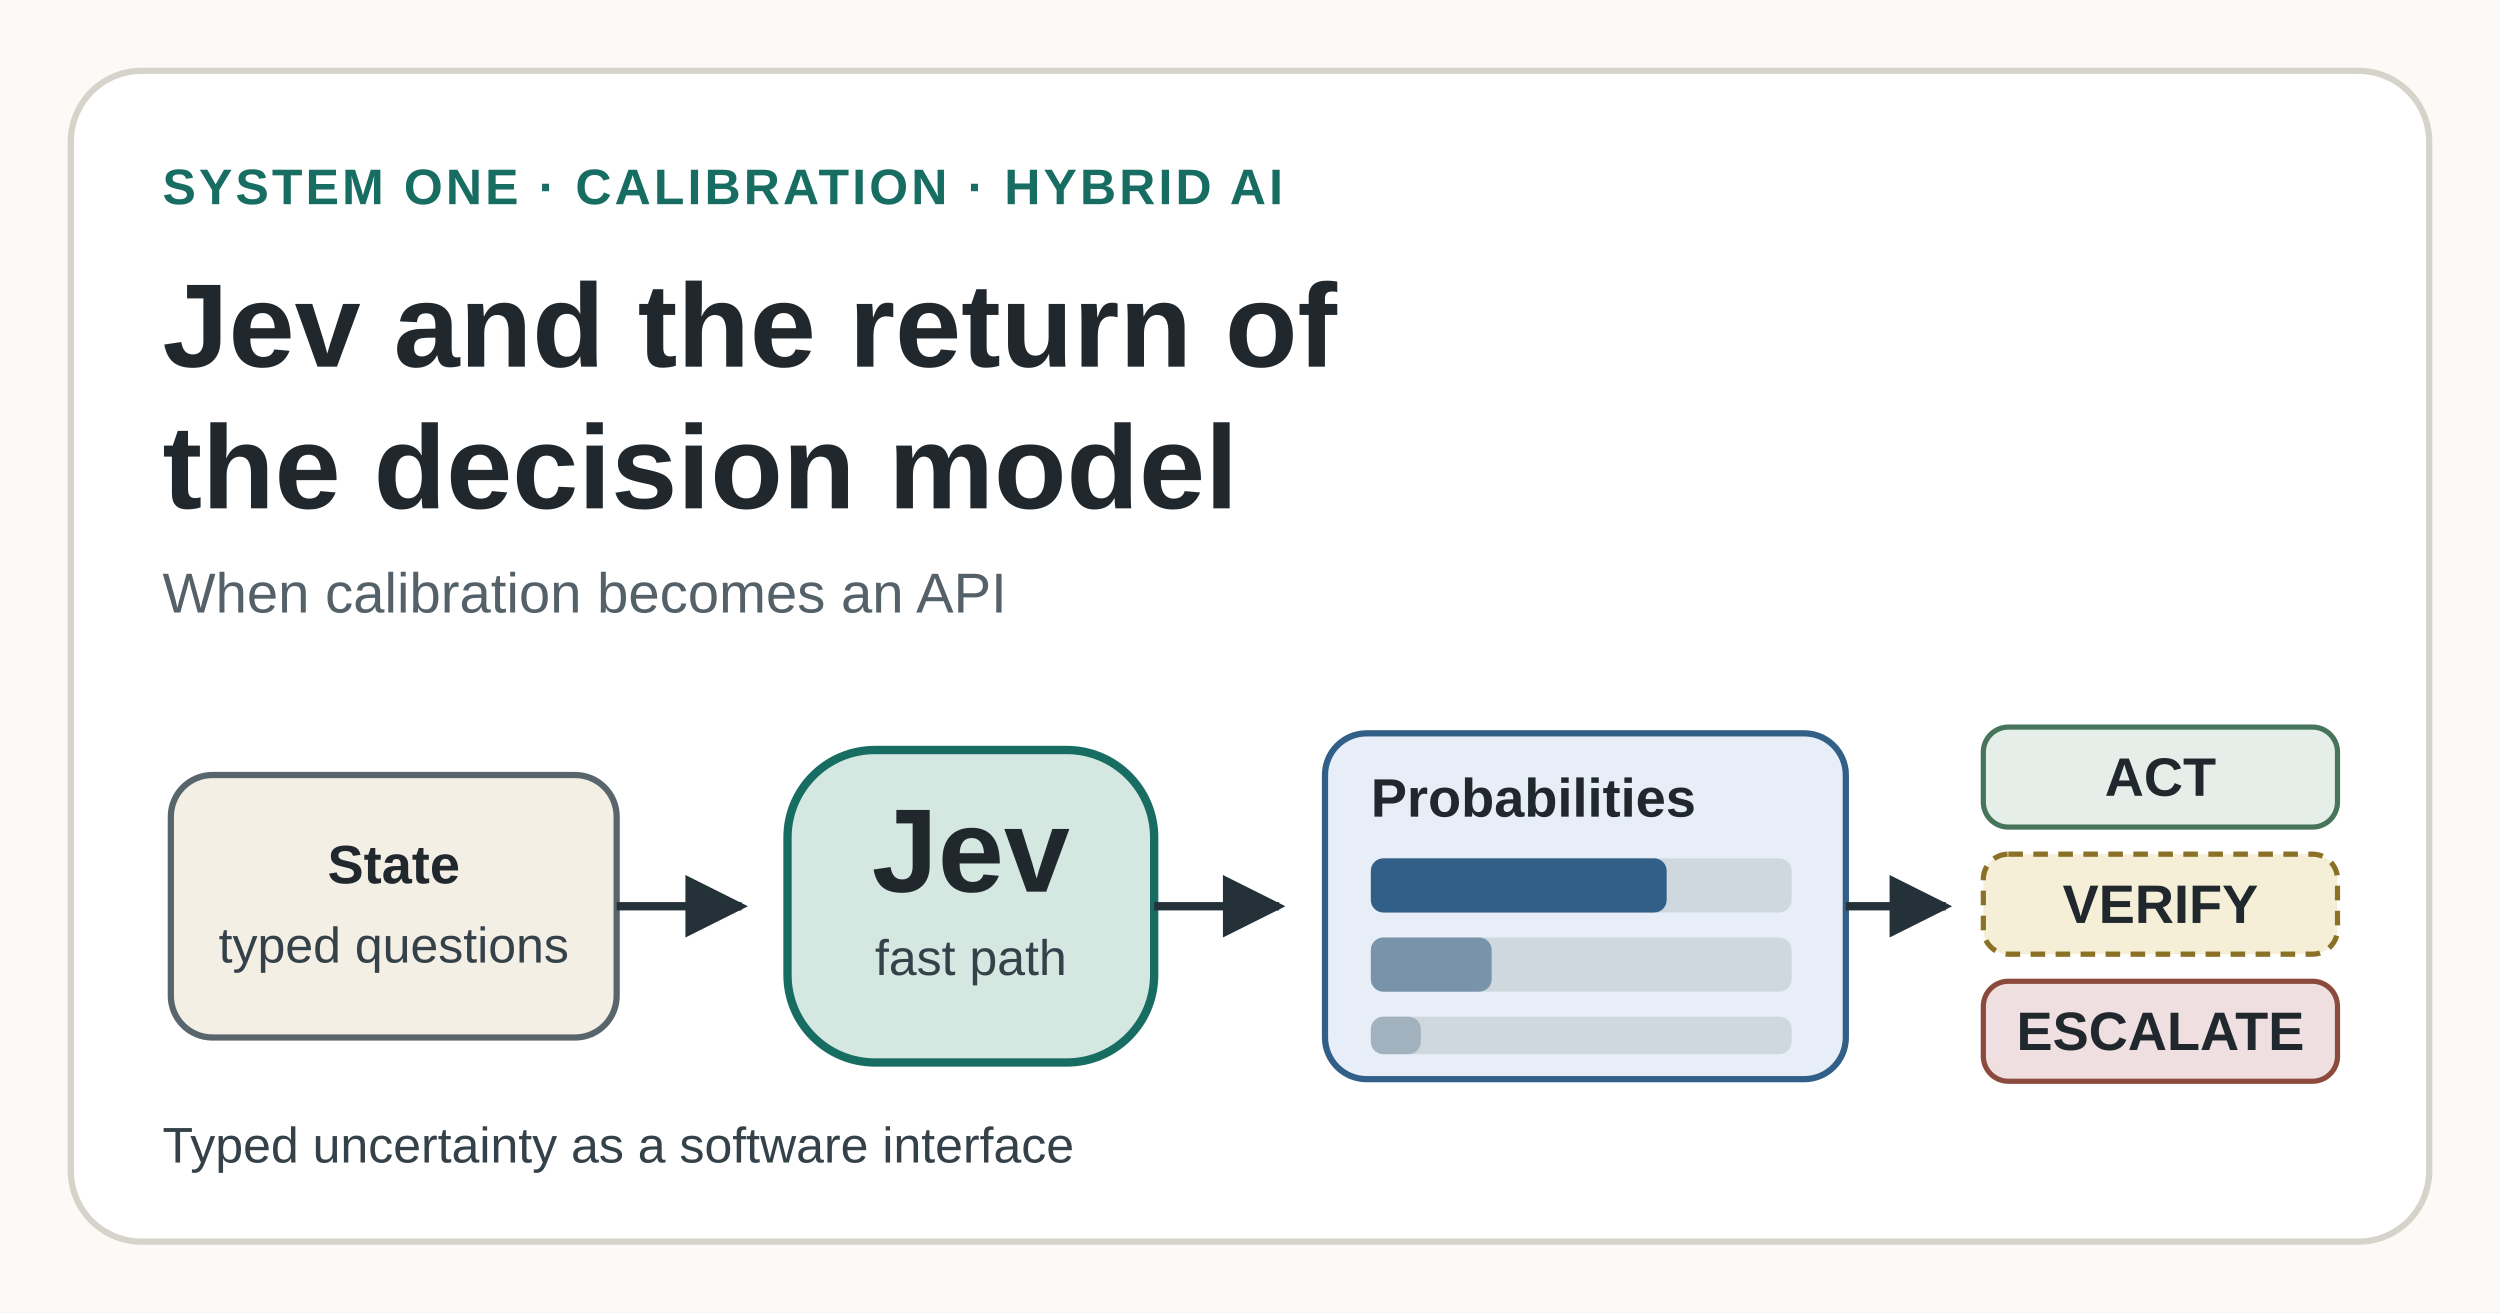
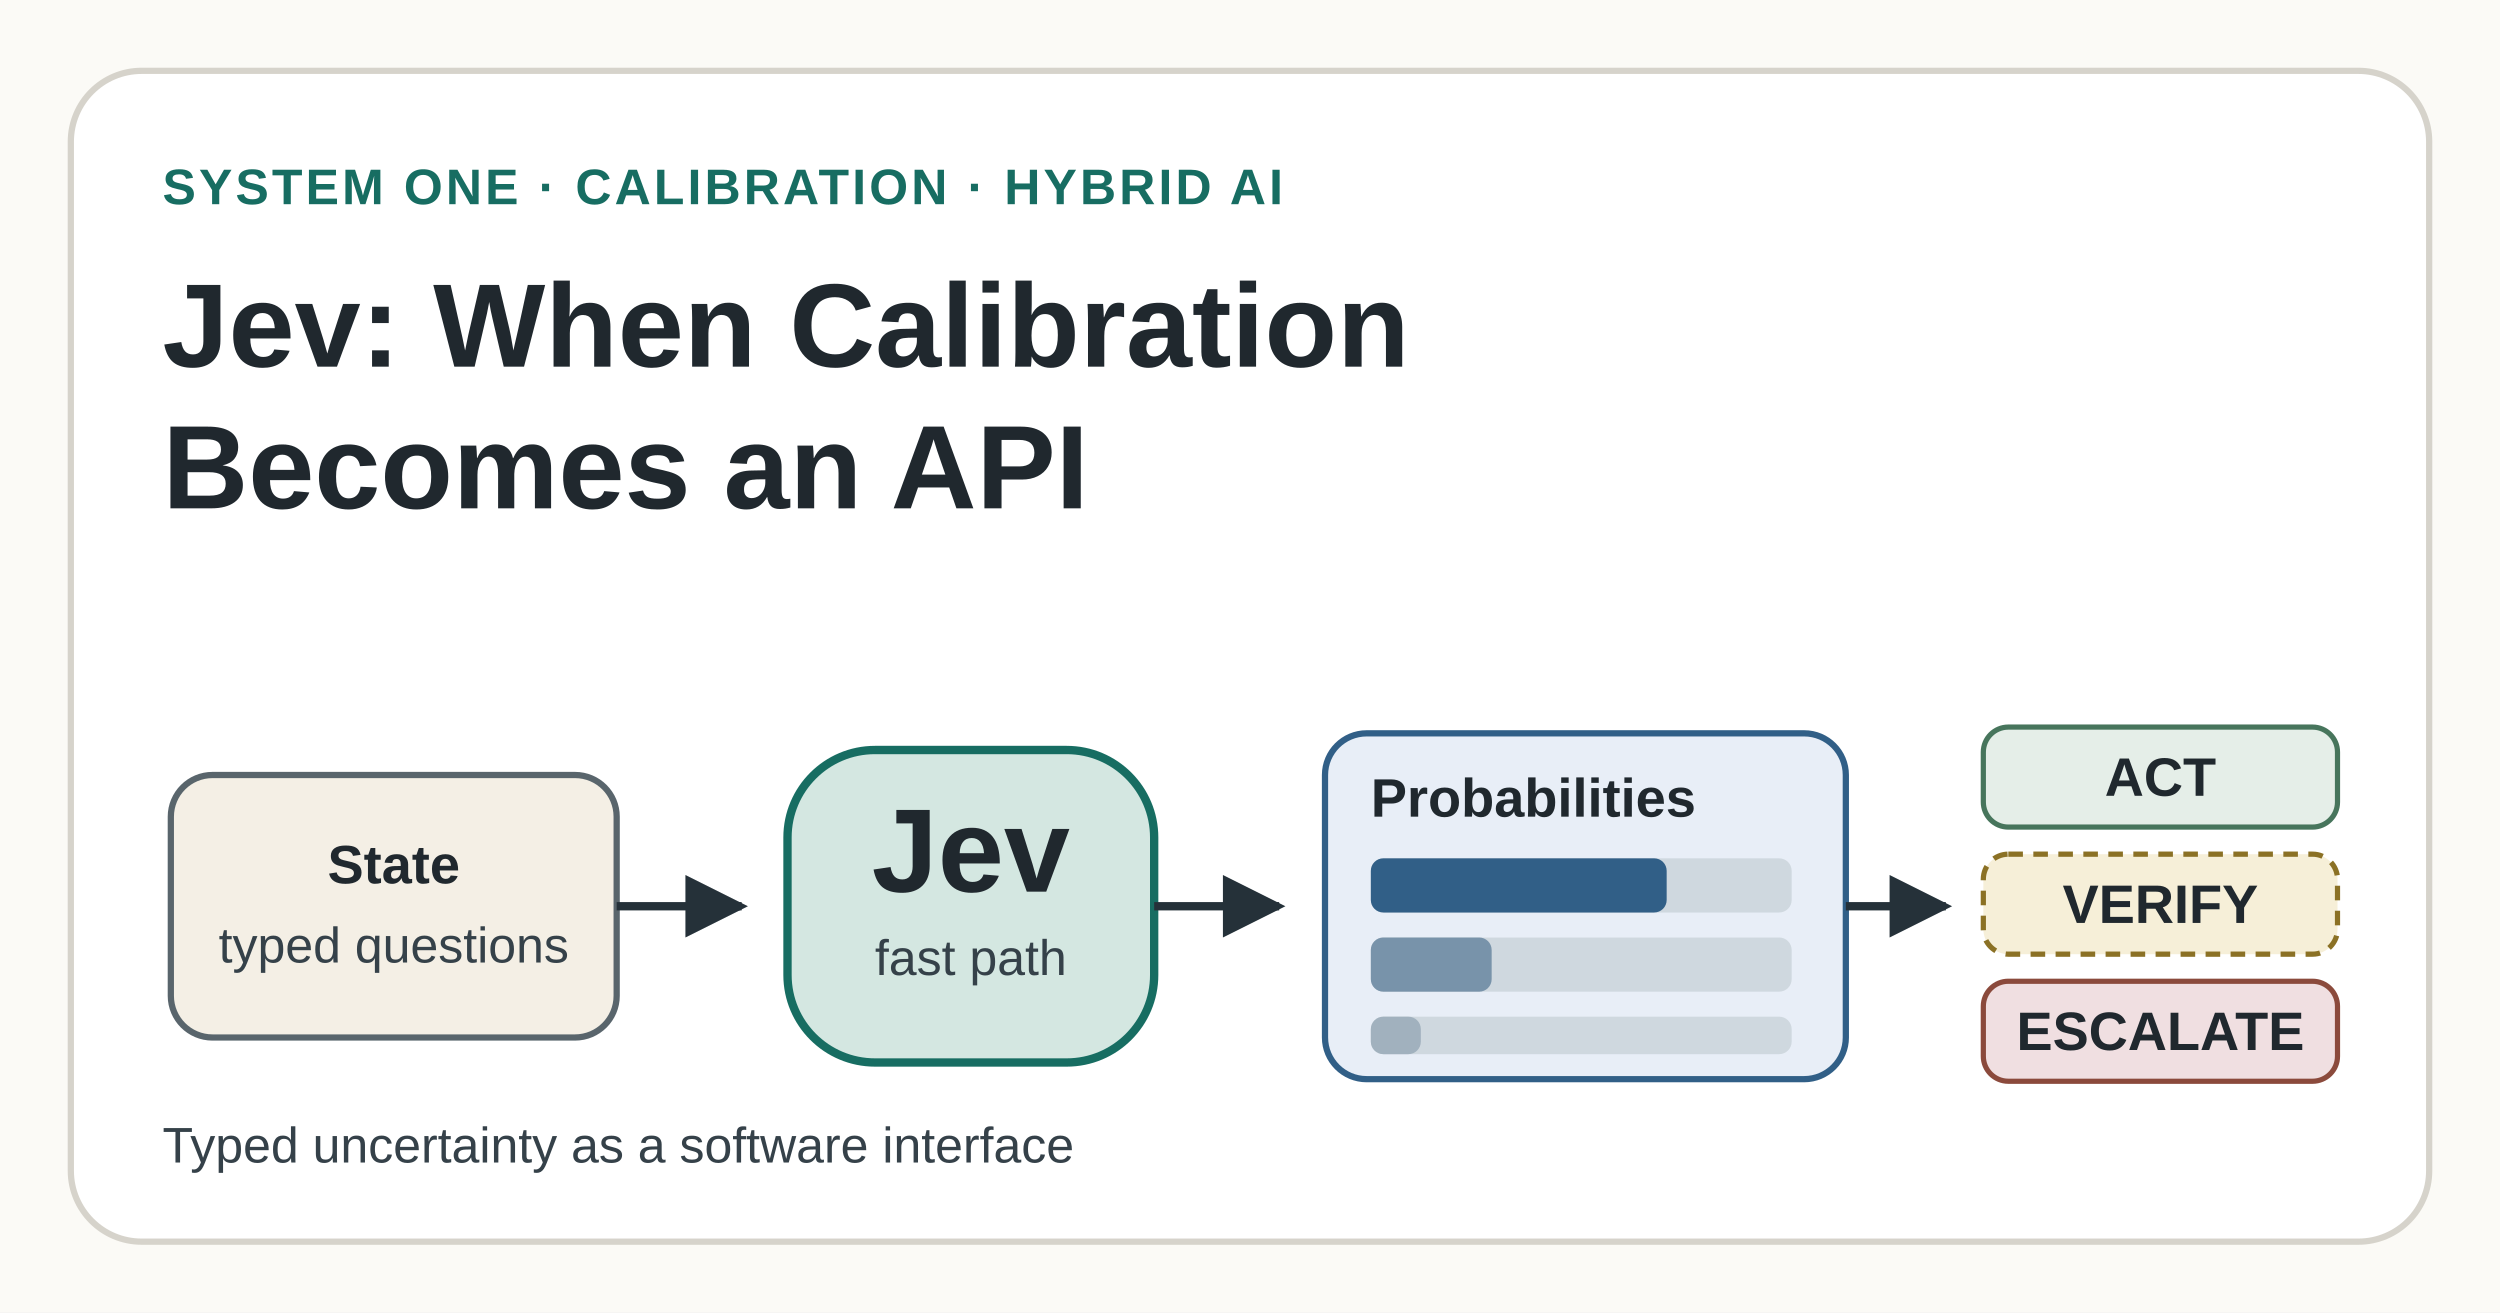
<svg xmlns="http://www.w3.org/2000/svg" width="1200" height="630" viewBox="0 0 1200 630" role="img" aria-labelledby="title desc">
  <defs>
    <marker id="arrow" viewBox="0 0 12 12" refX="10" refY="6" markerWidth="9" markerHeight="9" orient="auto">
      <path d="M1 1l10 5-10 5z" fill="#253139" />
    </marker>
    <style>
      .kicker{font:700 24px Arial,Helvetica,sans-serif;fill:#176d62;letter-spacing:1.5px}
      .title{font:700 57px Arial,Helvetica,sans-serif;fill:#20282e}
      .subtitle{font:400 27px Arial,Helvetica,sans-serif;fill:#556169}
      .head{font:700 26px Arial,Helvetica,sans-serif;fill:#20282e}
      .body{font:400 24px Arial,Helvetica,sans-serif;fill:#354149}
      .edge{fill:none;stroke:#253139;stroke-width:4;marker-end:url(#arrow)}
    </style>
  </defs>
  <rect width="1200" height="630" fill="#fbfaf6" />
  <rect x="34" y="34" width="1132" height="562" rx="34" fill="#fff" stroke="#d6d3cb" stroke-width="3" />
  <text x="78" y="98" class="kicker">SYSTEM ONE · CALIBRATION · HYBRID AI</text>
-   <text x="78" y="176" class="title">Jev and the return of</text>
-   <text x="78" y="244" class="title">the decision model</text>
-   <text x="78" y="294" class="subtitle">When calibration becomes an API</text>
+   <text x="78" y="176" class="title">Jev: When Calibration</text>
+   <text x="78" y="244" class="title">Becomes an API</text>
  <g transform="translate(82 372)">
    <rect width="214" height="126" rx="20" fill="#f4efe5" stroke="#59656c" stroke-width="3" />
    <text x="107" y="52" text-anchor="middle" class="head">State</text>
    <text x="107" y="90" text-anchor="middle" class="body">typed questions</text>
  </g>
  <path d="M296 435H356" class="edge" />
  <g transform="translate(378 360)">
    <rect width="176" height="150" rx="42" fill="#d4e7e1" stroke="#176d62" stroke-width="4" />
    <text x="88" y="68" text-anchor="middle" class="title" font-size="45">Jev</text>
    <text x="88" y="108" text-anchor="middle" class="body">fast path</text>
  </g>
  <path d="M554 435H614" class="edge" />
  <g transform="translate(636 352)">
    <rect width="250" height="166" rx="20" fill="#e8eef7" stroke="#315f87" stroke-width="3" />
    <text x="22" y="40" class="head">Probabilities</text>
    <rect x="22" y="60" width="202" height="26" rx="6" fill="#cfd8df" />
    <rect x="22" y="60" width="142" height="26" rx="6" fill="#315f87" />
    <rect x="22" y="98" width="202" height="26" rx="6" fill="#cfd8df" />
    <rect x="22" y="98" width="58" height="26" rx="6" fill="#7893aa" />
    <rect x="22" y="136" width="202" height="18" rx="6" fill="#cfd8df" />
    <rect x="22" y="136" width="24" height="18" rx="6" fill="#a1b1be" />
  </g>
  <path d="M886 435H934" class="edge" />
  <g transform="translate(952 349)">
    <rect width="170" height="48" rx="12" fill="#e5eee8" stroke="#47755c" stroke-width="2.5" />
    <text x="85" y="33" text-anchor="middle" class="head">ACT</text>
    <rect y="61" width="170" height="48" rx="12" fill="#f6efd8" stroke="#8b7125" stroke-width="2.5" stroke-dasharray="7 5" />
    <text x="85" y="94" text-anchor="middle" class="head">VERIFY</text>
    <rect y="122" width="170" height="48" rx="12" fill="#f0dfe1" stroke="#8b4a3c" stroke-width="2.5" />
    <text x="85" y="155" text-anchor="middle" class="head">ESCALATE</text>
  </g>
  <text x="78" y="558" class="body" font-weight="700">Typed uncertainty as a software interface</text>
</svg>
